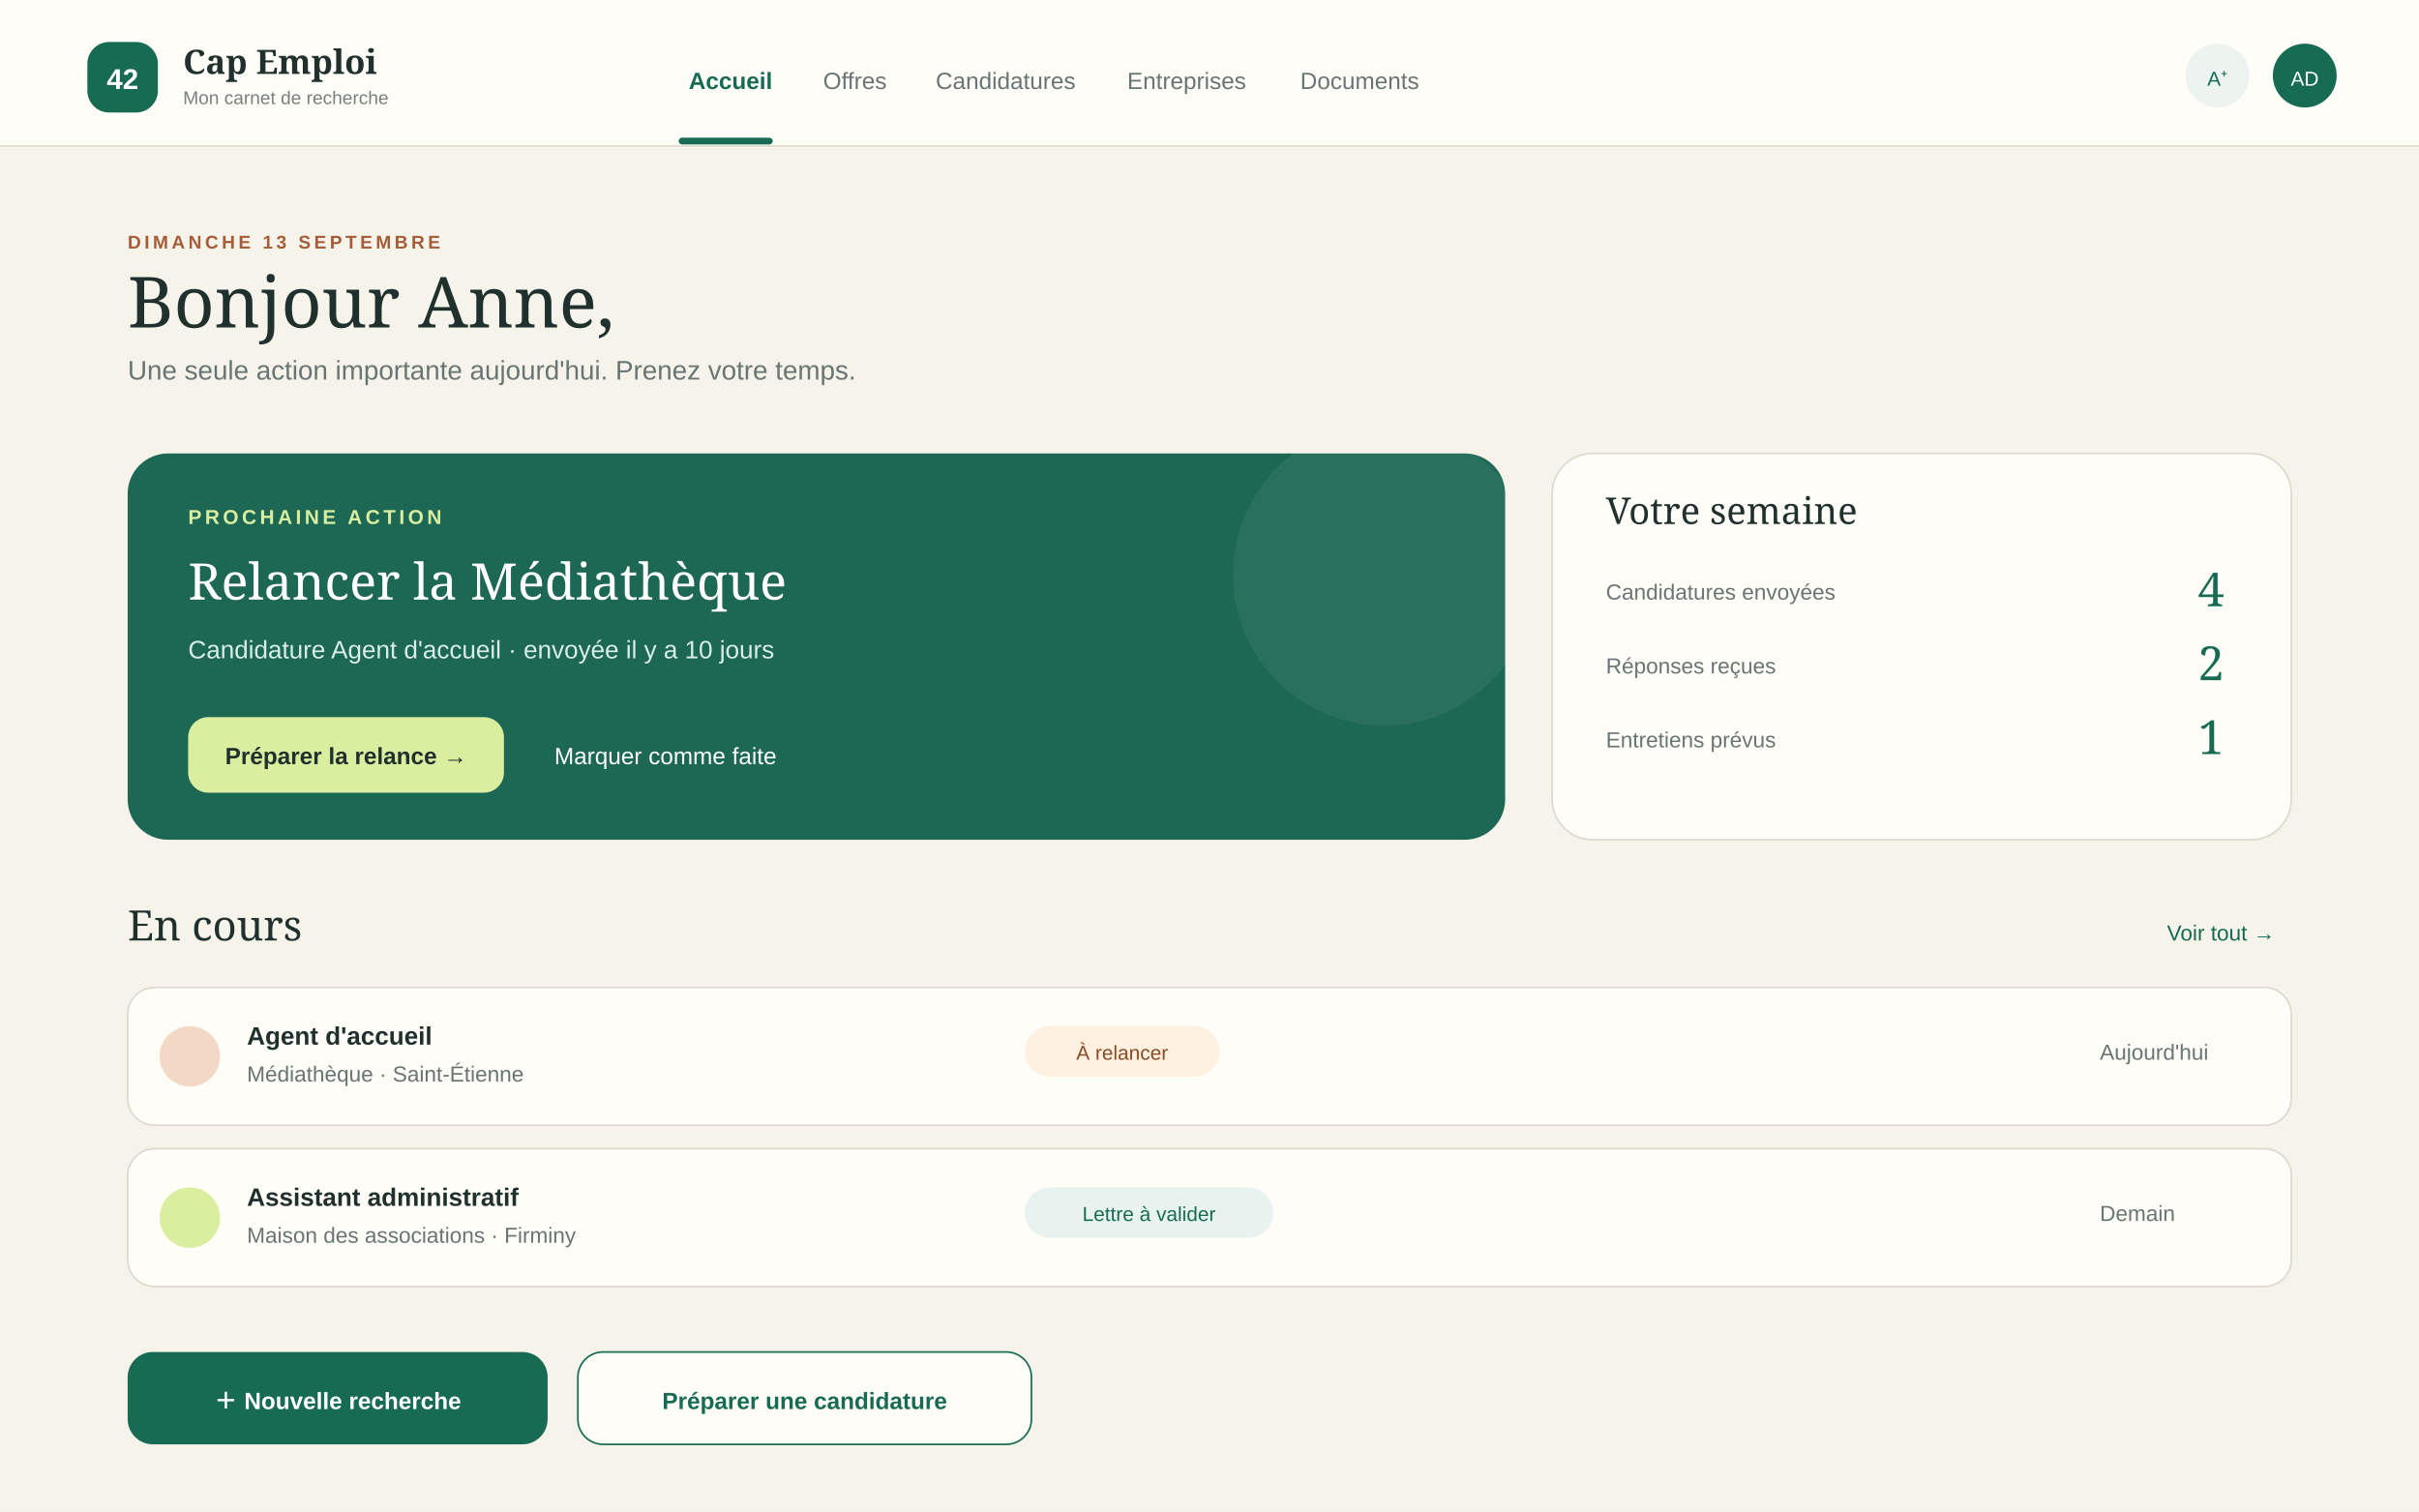
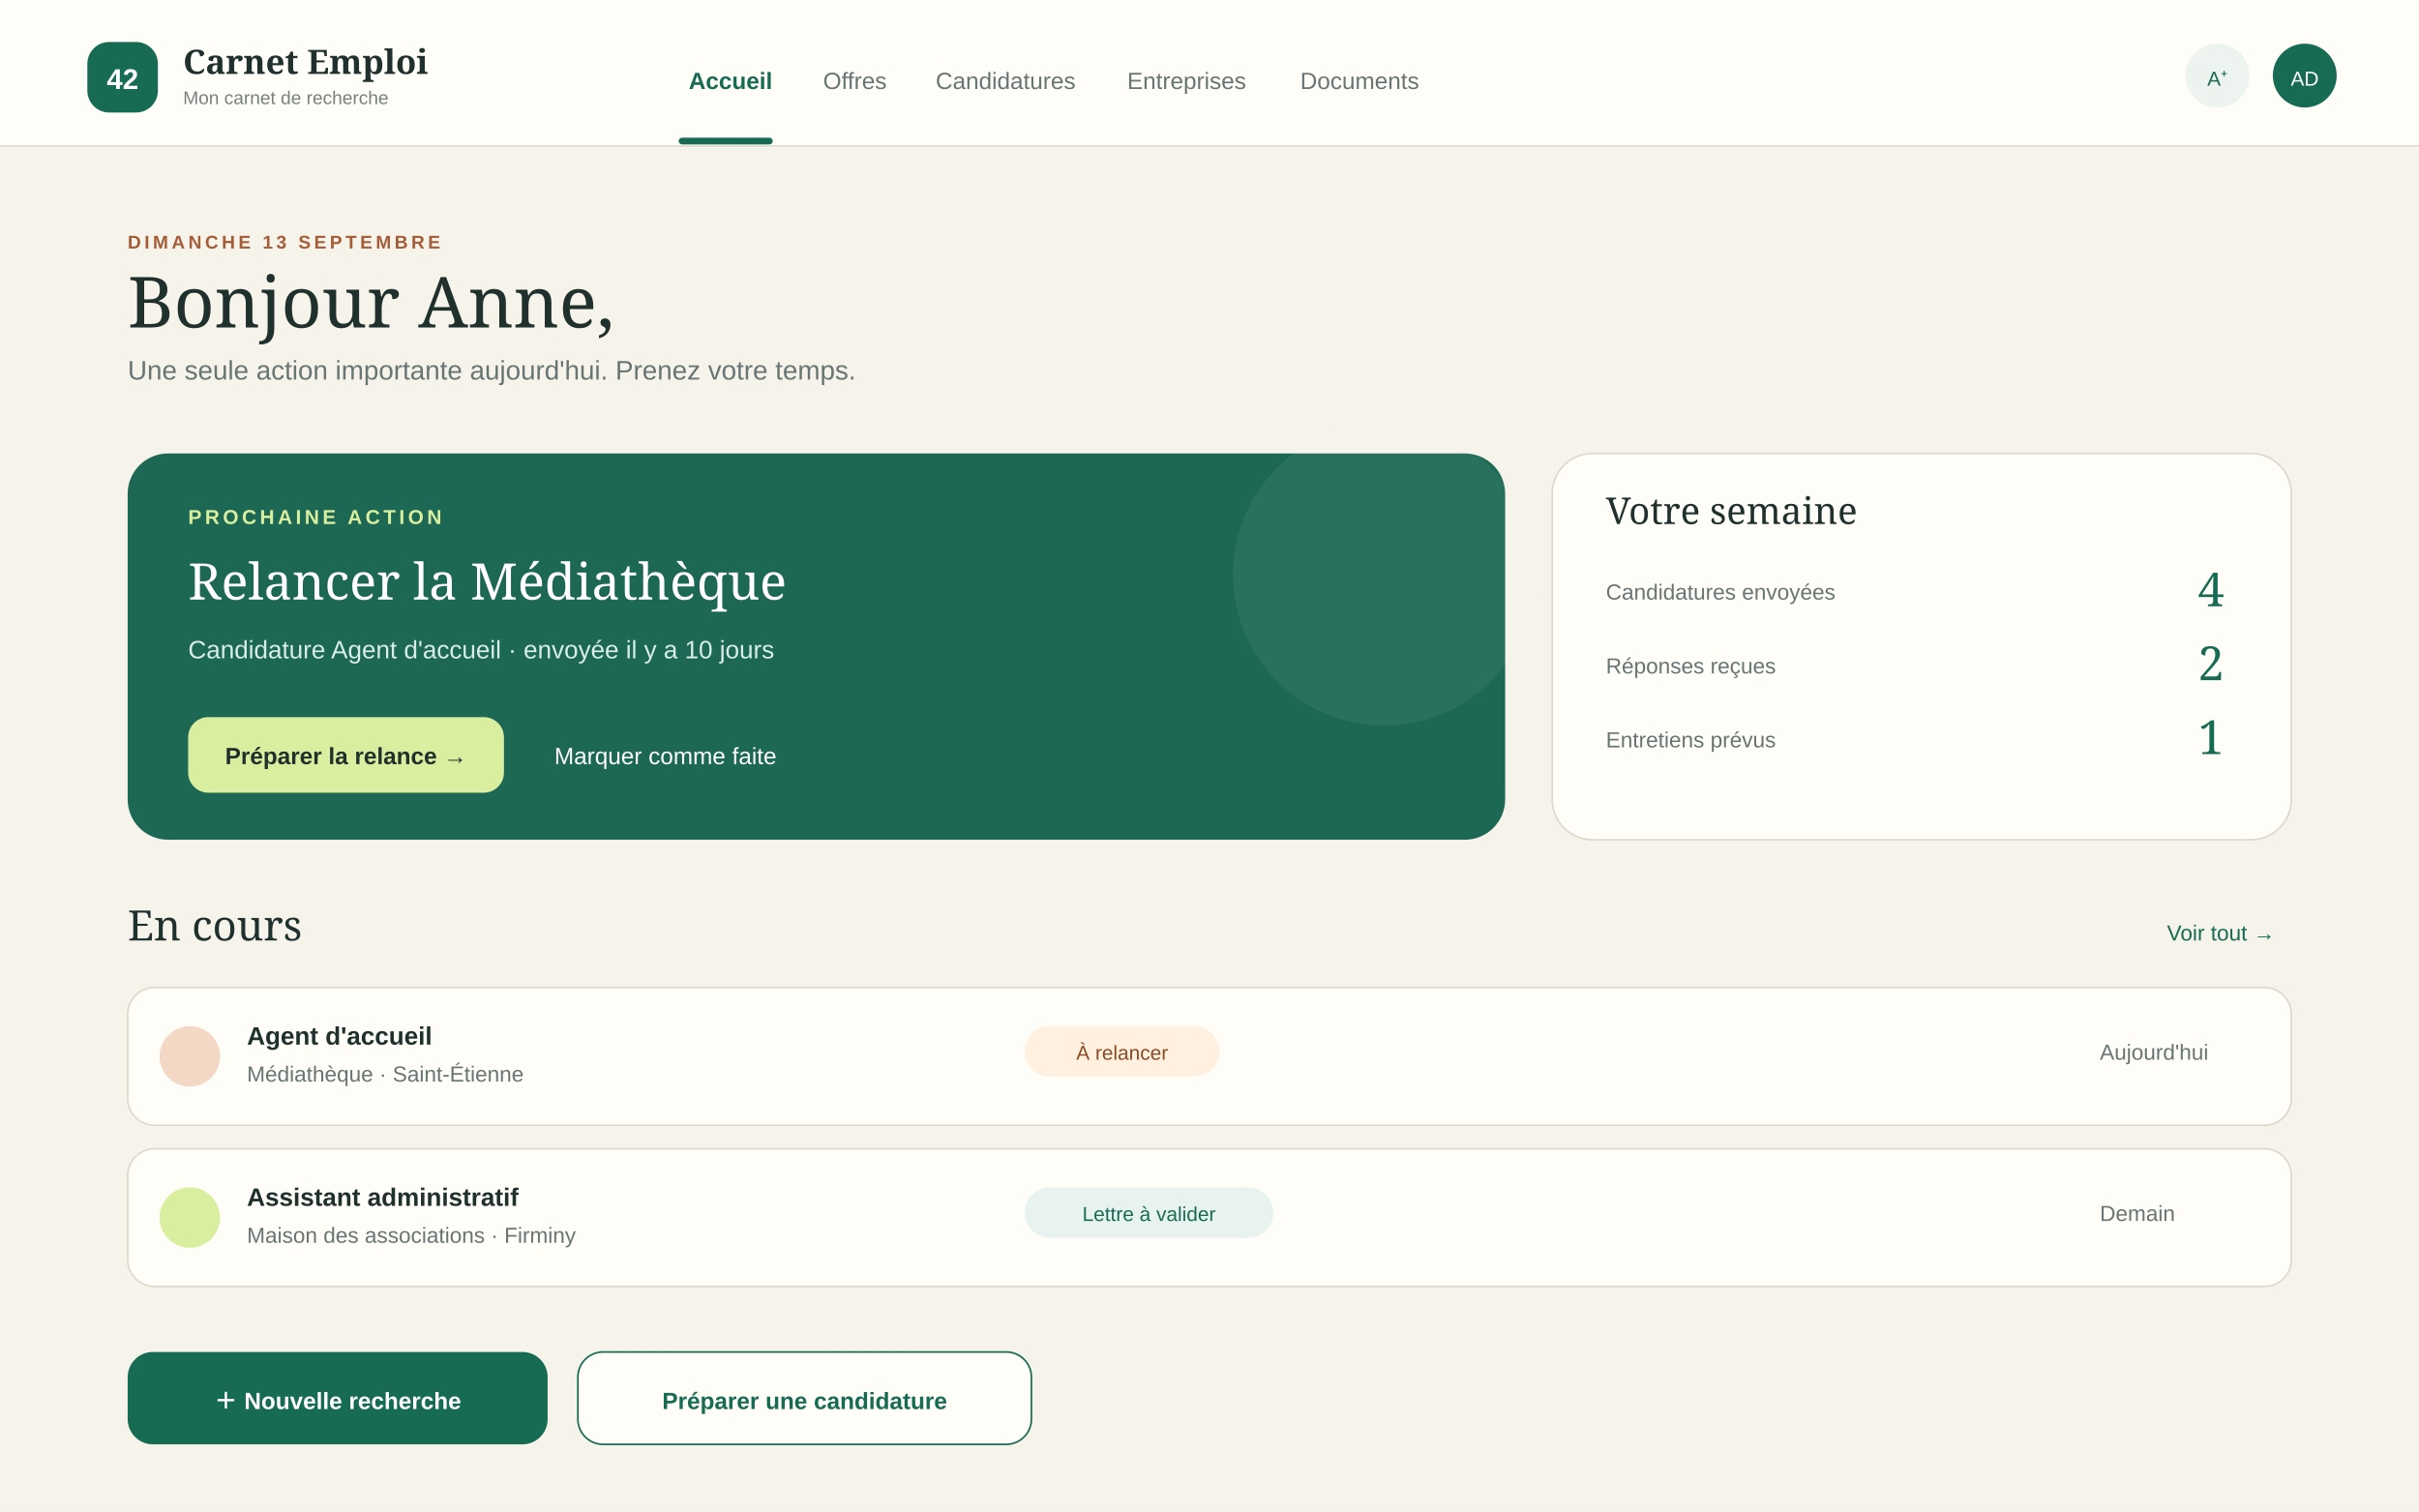
<svg xmlns="http://www.w3.org/2000/svg" width="1440" height="900" viewBox="0 0 1440 900" role="img" aria-labelledby="title desc">
  <rect width="1440" height="900" fill="#f6f3eb" />
  <rect width="1440" height="88" fill="#fffdf8" />
  <path d="M0 87H1440" stroke="#ded9cc" />
  <rect x="52" y="25" width="42" height="42" rx="13" fill="#176b53" />
  <text x="73" y="53" text-anchor="middle" font-family="Arial" font-weight="700" font-size="17" fill="white">42</text>
-   <text x="109" y="44" font-family="Georgia" font-weight="700" font-size="20" fill="#20302d">Cap Emploi</text>
+   <text x="109" y="44" font-family="Georgia" font-weight="700" font-size="20" fill="#20302d">Carnet Emploi</text>
  <text x="109" y="62" font-family="Arial" font-size="11" fill="#77817d">Mon carnet de recherche</text>
  <g font-family="Arial" font-size="14" fill="#687572">
    <text x="410" y="53" fill="#176b53" font-weight="700">Accueil</text>
    <text x="490" y="53">Offres</text>
    <text x="557" y="53">Candidatures</text>
    <text x="671" y="53">Entreprises</text>
    <text x="774" y="53">Documents</text>
  </g>
  <rect x="404" y="82" width="56" height="4" rx="2" fill="#176b53" />
  <circle cx="1320" cy="45" r="19" fill="#edf3ef" />
  <text x="1320" y="51" text-anchor="middle" font-family="Arial" fill="#176b53">A⁺</text>
  <circle cx="1372" cy="45" r="19" fill="#176b53" />
  <text x="1372" y="51" text-anchor="middle" font-family="Arial" fill="white">AD</text>
  <text x="76" y="148" font-family="Arial" font-weight="700" font-size="11" letter-spacing="2" fill="#a45d37">DIMANCHE 13 SEPTEMBRE</text>
  <text x="76" y="195" font-family="Georgia" font-size="42" fill="#20302d">Bonjour Anne,</text>
  <text x="76" y="226" font-family="Arial" font-size="16" fill="#687572">Une seule action importante aujourd'hui. Prenez votre temps.</text>
  <rect x="76" y="270" width="820" height="230" rx="24" fill="#1d6755" />
  <circle cx="824" cy="342" r="90" fill="#ffffff0f" />
  <text x="112" y="312" font-family="Arial" font-size="12" font-weight="700" letter-spacing="2" fill="#d9ef9f">PROCHAINE ACTION</text>
  <text x="112" y="357" font-family="Georgia" font-size="30" fill="white">Relancer la Médiathèque</text>
  <text x="112" y="392" font-family="Arial" font-size="15" fill="#d8eee7">Candidature Agent d'accueil · envoyée il y a 10 jours</text>
  <rect x="112" y="427" width="188" height="45" rx="12" fill="#d9ef9f" />
  <text x="206" y="455" text-anchor="middle" font-family="Arial" font-weight="700" font-size="14" fill="#20302d">Préparer la relance →</text>
  <text x="330" y="455" font-family="Arial" font-size="14" fill="white">Marquer comme faite</text>
  <rect x="924" y="270" width="440" height="230" rx="24" fill="#fffdf8" stroke="#ded9cc" />
  <text x="956" y="312" font-family="Georgia" font-size="22" fill="#20302d">Votre semaine</text>
  <g font-family="Arial" fill="#687572" font-size="13">
    <text x="956" y="357">Candidatures envoyées</text>
    <text x="956" y="401">Réponses reçues</text>
    <text x="956" y="445">Entretiens prévus</text>
  </g>
  <g font-family="Georgia" fill="#176b53" font-size="28" text-anchor="end">
    <text x="1324" y="361">4</text>
    <text x="1324" y="405">2</text>
    <text x="1324" y="449">1</text>
  </g>
  <text x="76" y="560" font-family="Georgia" font-size="25" fill="#20302d">En cours</text>
  <text x="1290" y="560" font-family="Arial" font-size="13" fill="#176b53">Voir tout →</text>
  <g font-family="Arial">
    <rect x="76" y="588" width="1288" height="82" rx="16" fill="#fffdf8" stroke="#ded9cc" />
    <circle cx="113" cy="629" r="18" fill="#f3d8c6" />
    <text x="147" y="622" font-weight="700" font-size="15" fill="#20302d">Agent d'accueil</text>
    <text x="147" y="644" font-size="13" fill="#687572">Médiathèque · Saint-Étienne</text>
    <rect x="610" y="611" width="116" height="30" rx="15" fill="#fff0df" />
    <text x="668" y="631" text-anchor="middle" font-size="12" fill="#8a4b24">À relancer</text>
    <text x="1250" y="631" font-size="13" fill="#687572">Aujourd'hui</text>
    <rect x="76" y="684" width="1288" height="82" rx="16" fill="#fffdf8" stroke="#ded9cc" />
    <circle cx="113" cy="725" r="18" fill="#d9ef9f" />
    <text x="147" y="718" font-weight="700" font-size="15" fill="#20302d">Assistant administratif</text>
    <text x="147" y="740" font-size="13" fill="#687572">Maison des associations · Firminy</text>
    <rect x="610" y="707" width="148" height="30" rx="15" fill="#e8f3ef" />
    <text x="684" y="727" text-anchor="middle" font-size="12" fill="#176b53">Lettre à valider</text>
    <text x="1250" y="727" font-size="13" fill="#687572">Demain</text>
  </g>
  <rect x="76" y="805" width="250" height="55" rx="15" fill="#176b53" />
  <text x="201" y="839" text-anchor="middle" font-family="Arial" font-weight="700" font-size="14" fill="white">＋ Nouvelle recherche</text>
  <rect x="344" y="805" width="270" height="55" rx="15" fill="#fffdf8" stroke="#176b53" />
  <text x="479" y="839" text-anchor="middle" font-family="Arial" font-weight="700" font-size="14" fill="#176b53">Préparer une candidature</text>
</svg>
